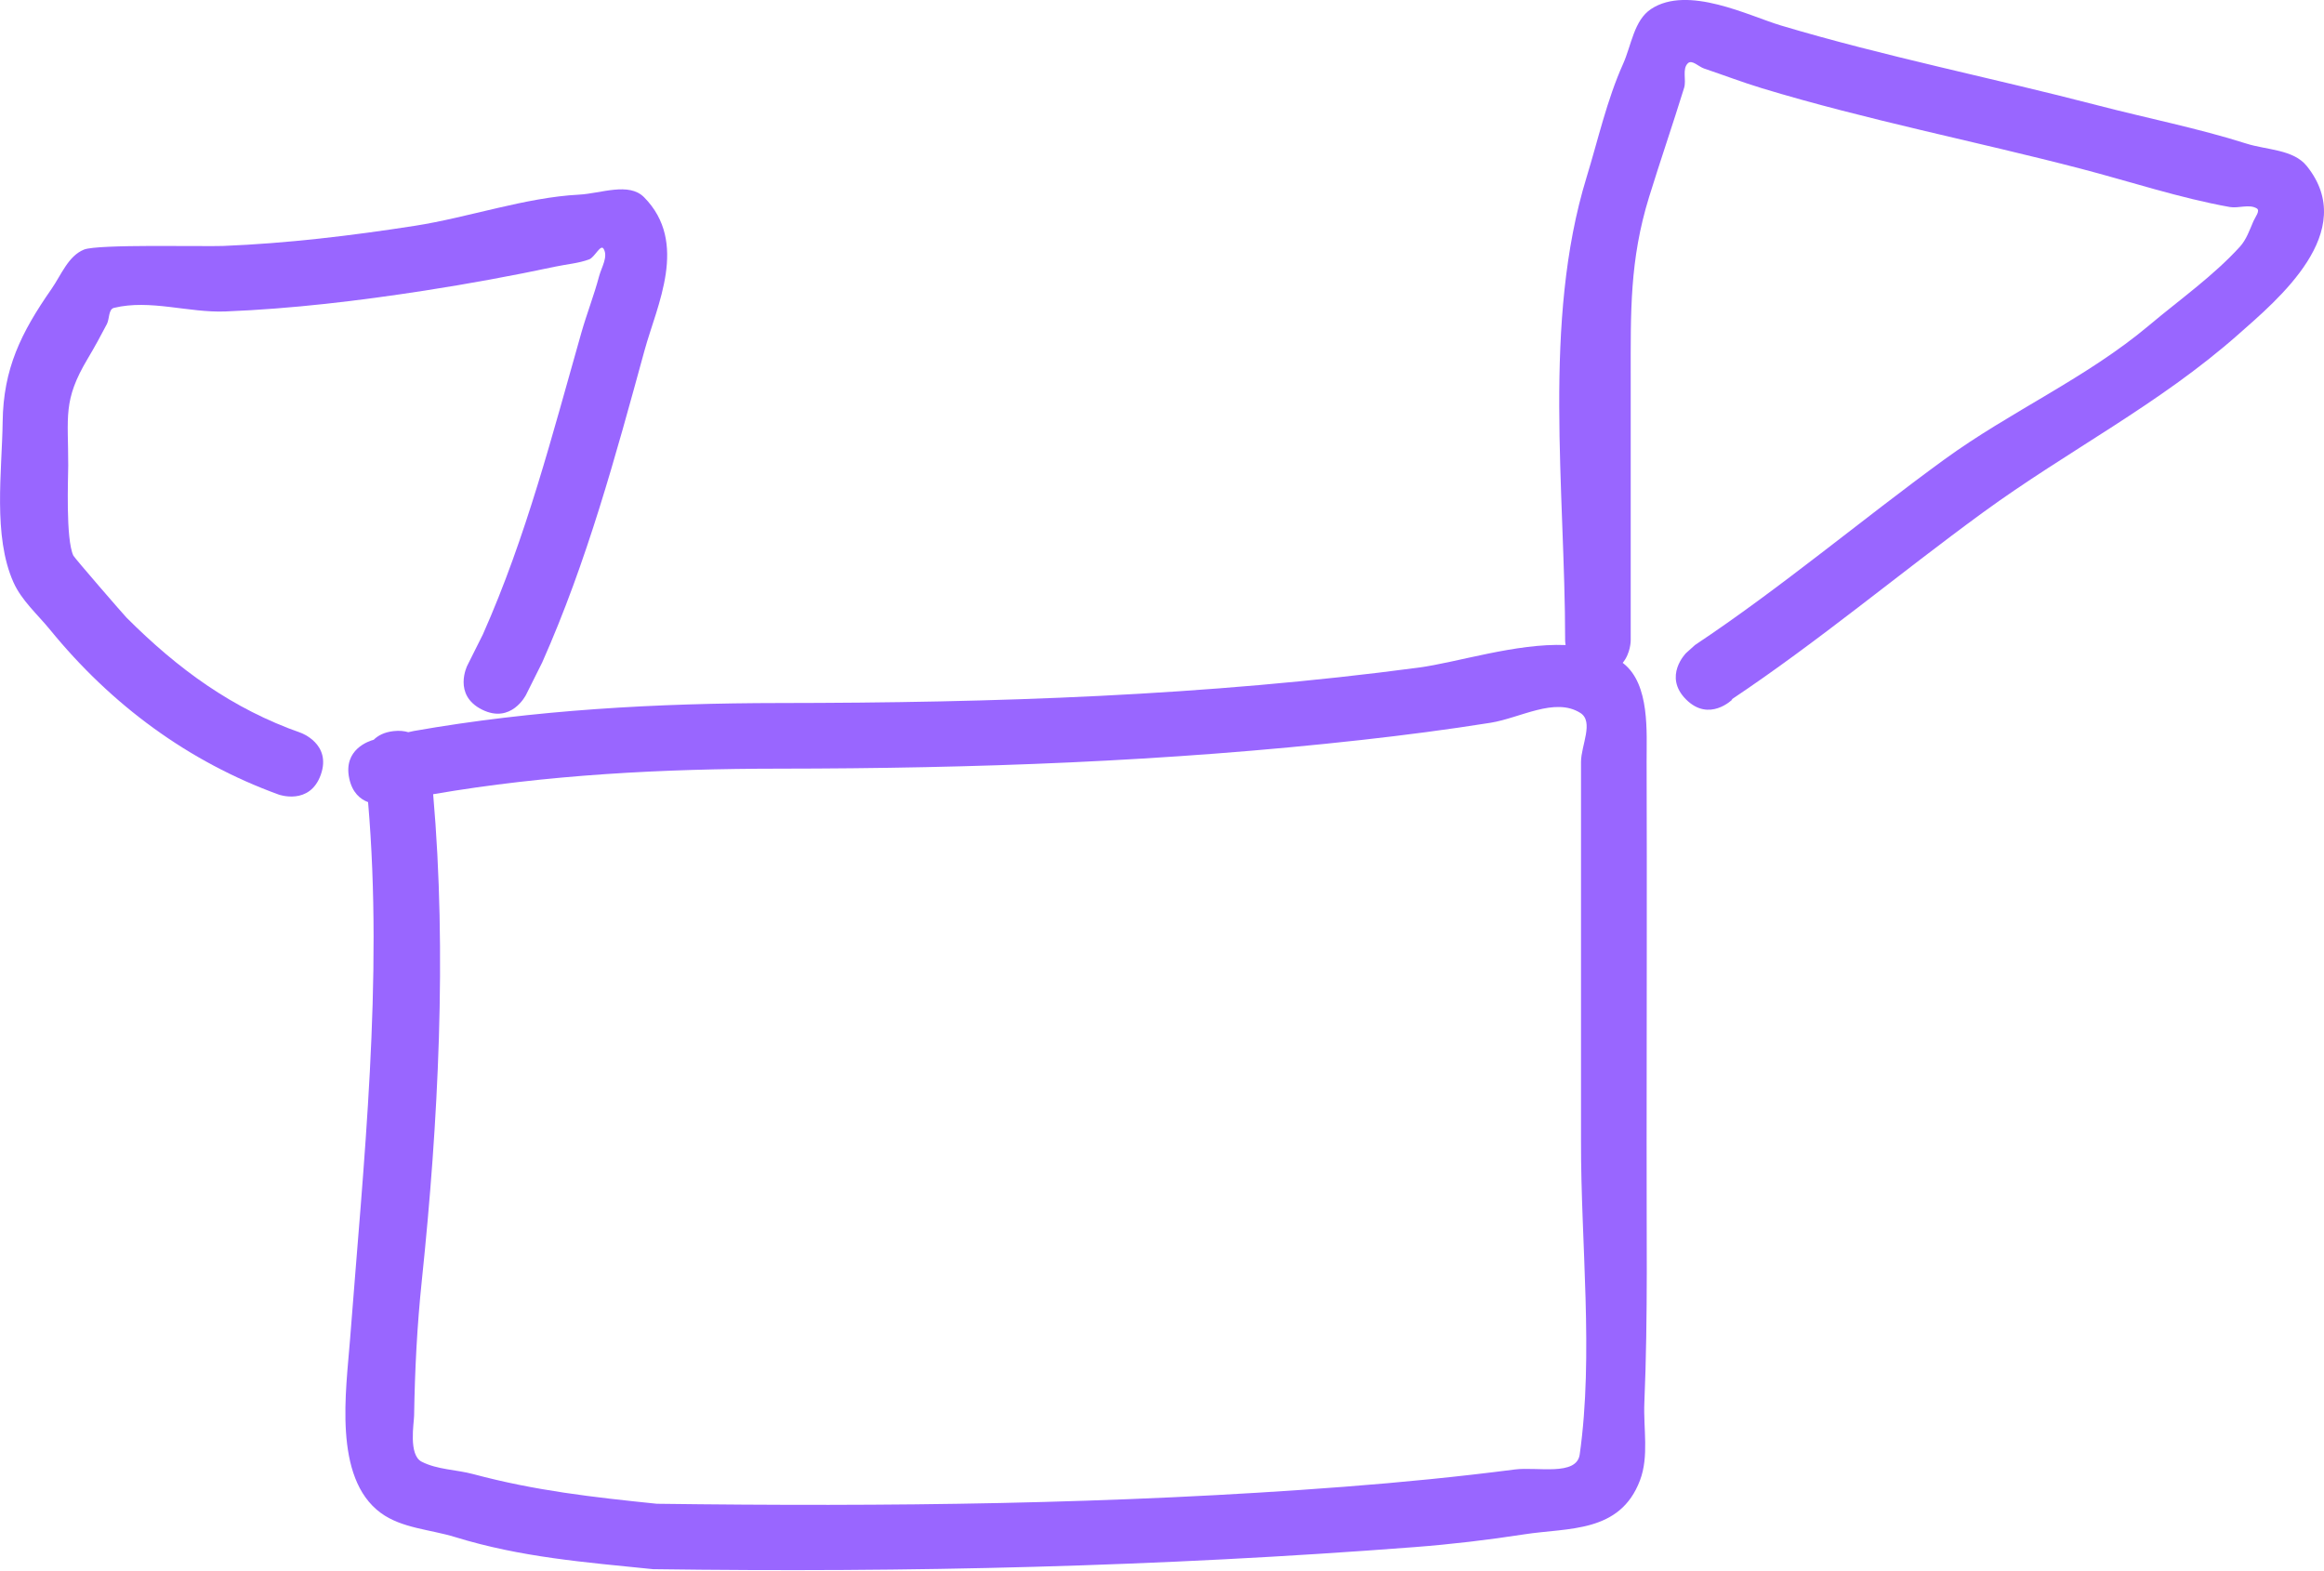
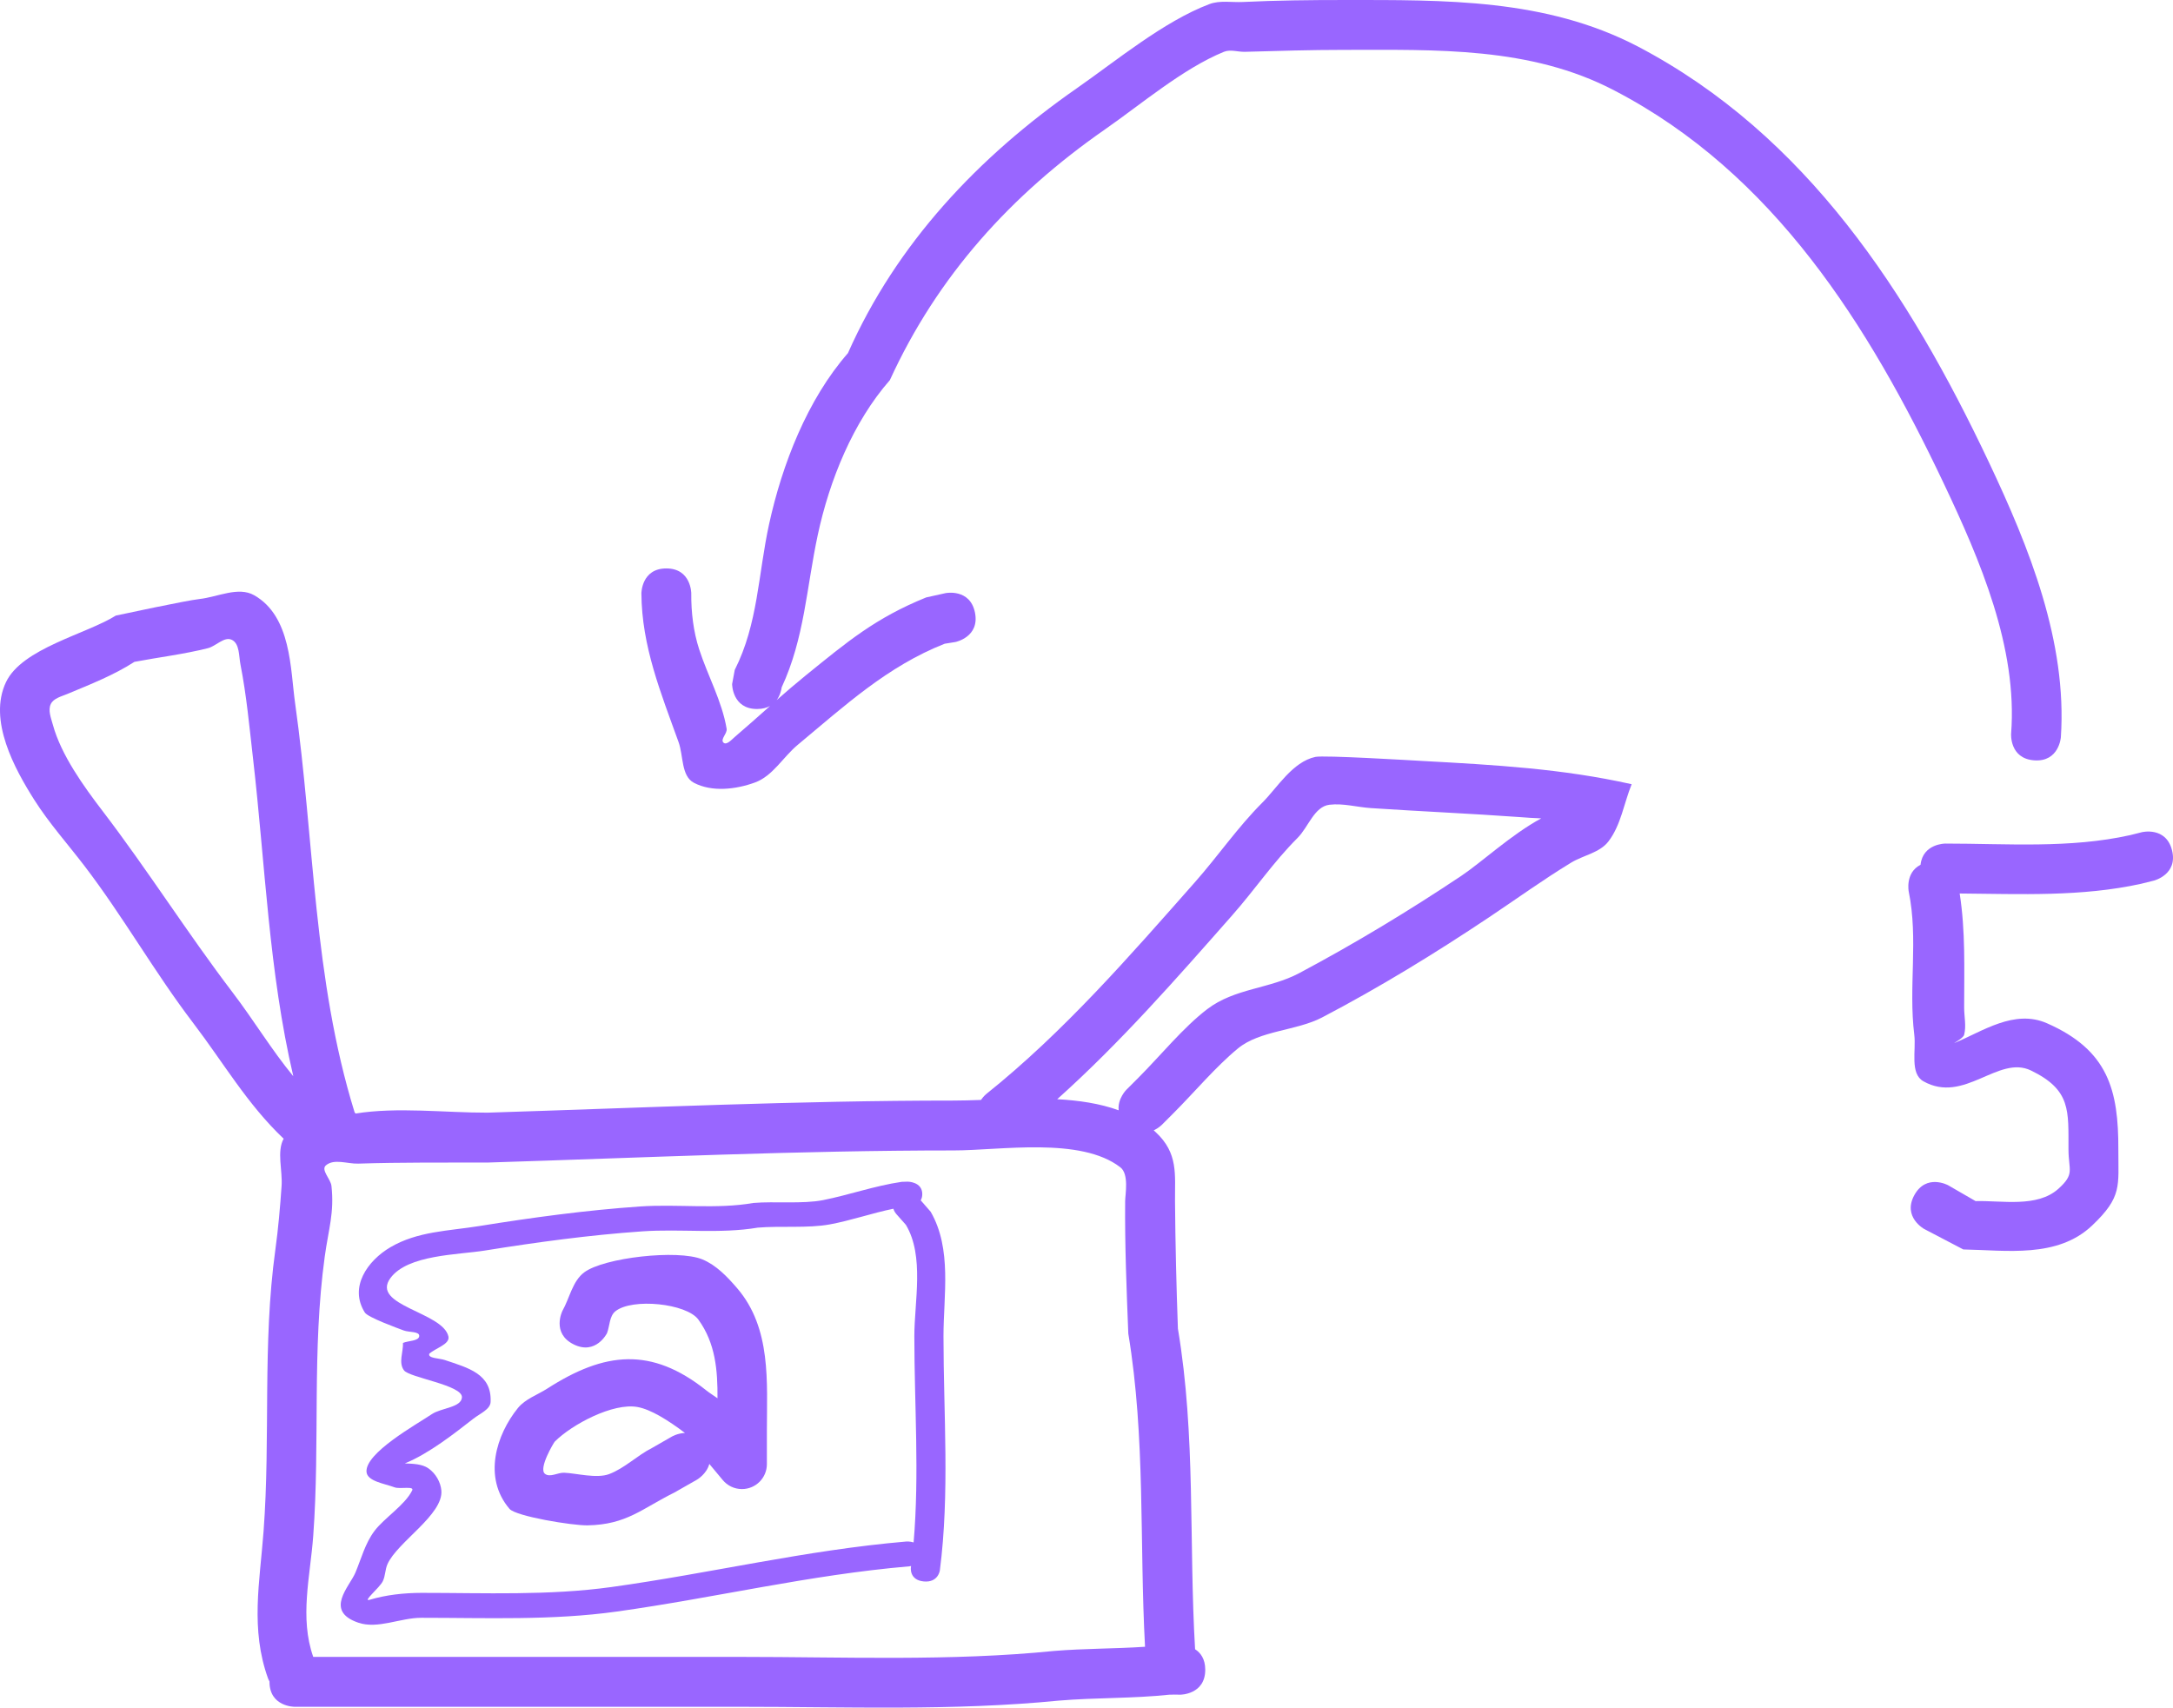
- <svg xmlns="http://www.w3.org/2000/svg" version="1.1" width="177.205" height="119.728" viewBox="0,0,177.205,119.728">
-   <g transform="translate(-195.0597,-116.3254)">
+ <svg xmlns="http://www.w3.org/2000/svg" version="1.1" width="217.881" height="171.217" viewBox="0,0,217.881,171.217">
+   <g transform="translate(-175.8166,-50.79693)">
    <g data-paper-data="{&quot;isPaintingLayer&quot;:true}" fill="#9966ff" fill-rule="nonzero" stroke="none" stroke-width="0.5" stroke-linecap="butt" stroke-linejoin="miter" stroke-miterlimit="10" stroke-dasharray="" stroke-dashoffset="0" style="mix-blend-mode: normal">
-       <path d="M323.622,169.659c-1.768,-1.768 0,-3.536 0,-3.536l0.684,-0.616c6.582,-4.383 12.634,-9.503 19.01,-14.146c5.055,-3.681 10.828,-6.199 15.636,-10.247c2.328,-1.96 4.851,-3.729 6.902,-5.978c0.497,-0.545 0.739,-1.28 1.035,-1.956c0.133,-0.304 0.533,-0.796 0.247,-0.965c-0.591,-0.349 -1.382,0.015 -2.058,-0.105c-3.77,-0.671 -7.645,-1.954 -11.337,-2.916c-8.09,-2.108 -16.322,-3.711 -24.328,-6.139c-1.491,-0.452 -2.947,-1.01 -4.423,-1.507c-0.408,-0.138 -0.921,-0.698 -1.23,-0.398c-0.453,0.441 -0.1,1.27 -0.287,1.874c-0.86,2.785 -1.811,5.541 -2.671,8.325c-1.486,4.81 -1.401,8.737 -1.401,13.81c0,6.667 0,13.333 0,20c0,0 0,0.977 -0.611,1.709c0.018,0.014 0.037,0.028 0.055,0.043c2.037,1.605 1.761,5.261 1.769,7.497c0.032,9.651 0,19.302 0,28.953c-0.018,6.636 0.11,13.291 -0.172,19.923c-0.084,1.975 0.365,4.072 -0.334,5.92c-1.526,4.036 -5.466,3.596 -8.816,4.115c-2.778,0.43 -5.574,0.76 -8.376,0.975c-19.444,1.493 -38.562,1.954 -58.063,1.683c-5.222,-0.533 -10.059,-0.898 -15.097,-2.45c-1.897,-0.584 -4.063,-0.666 -5.663,-1.84c-3.655,-2.68 -2.637,-9.372 -2.343,-13.218c1.033,-13.494 2.538,-27.4 1.376,-40.98c-0.6,-0.223 -1.199,-0.722 -1.433,-1.791c-0.49,-2.243 1.529,-2.876 1.862,-2.965c0.33,-0.326 0.812,-0.582 1.517,-0.66c0.438,-0.049 0.808,-0.011 1.119,0.083l0.418,-0.091c9.185,-1.617 18.545,-2.123 27.866,-2.133c16.392,-0.014 32.486,-0.535 48.757,-2.702c2.934,-0.391 7.423,-1.871 11.203,-1.719c-0.033,-0.212 -0.033,-0.35 -0.033,-0.35c0,-11.462 -1.745,-24.3 1.631,-35.31c0.888,-2.897 1.547,-5.886 2.786,-8.651c0.641,-1.431 0.829,-3.327 2.138,-4.189c2.806,-1.846 7.467,0.531 9.897,1.257c7.958,2.378 16.116,3.996 24.147,6.088c3.716,0.968 7.675,1.751 11.341,2.917c1.563,0.497 3.585,0.435 4.611,1.714c4.025,5.018 -2.219,10.186 -5.238,12.852c-6.077,5.367 -12.965,8.826 -19.454,13.562c-6.428,4.691 -12.545,9.837 -19.182,14.266l0.078,-0.009c0,0 -1.768,1.768 -3.536,0zM228.088,176.884c1.062,12.128 0.391,25.071 -0.861,37.047c-0.368,3.523 -0.534,6.83 -0.592,10.348c-0.009,0.555 -0.443,2.982 0.574,3.502c1.203,0.615 2.635,0.598 3.94,0.948c4.733,1.269 9.11,1.757 13.991,2.26c17.584,0.228 34.871,0.049 52.406,-1.295c4.407,-0.338 8.656,-0.757 13.036,-1.321c1.673,-0.215 4.694,0.529 4.93,-1.141c1.078,-7.606 0.079,-16.178 0.1,-23.874c0,-7.982 0,-15.964 0,-23.946c0,-1.667 -0.006,-3.333 0,-5c0.005,-1.242 0.999,-3.061 -0.05,-3.724c-1.943,-1.228 -4.585,0.388 -6.854,0.75c-3.268,0.521 -6.551,0.945 -9.84,1.311c-14.854,1.651 -29.447,2.175 -44.39,2.187c-8.819,0.006 -17.694,0.453 -26.391,1.949z" />
-       <path d="M231.808,170.431c-2.236,-1.118 -1.118,-3.354 -1.118,-3.354l1.188,-2.374c3.312,-7.451 5.289,-15.203 7.511,-23.01c0.412,-1.446 0.966,-2.85 1.352,-4.304c0.181,-0.682 0.704,-1.482 0.345,-2.09c-0.232,-0.392 -0.677,0.648 -1.105,0.806c-0.819,0.302 -1.708,0.366 -2.562,0.548c-3.304,0.703 -6.63,1.311 -9.968,1.83c-5.028,0.778 -10.102,1.388 -15.192,1.591c-2.834,0.113 -5.747,-0.943 -8.503,-0.275c-0.437,0.106 -0.339,0.835 -0.546,1.235c-0.464,0.894 -0.948,1.778 -1.464,2.643c-1.905,3.192 -1.479,4.386 -1.484,8.148c-0.001,0.901 -0.203,5.593 0.389,6.863c0.084,0.179 3.847,4.523 4.053,4.729c3.928,3.929 8.063,6.95 13.301,8.791c0,0 2.354,0.841 1.514,3.195c-0.841,2.354 -3.195,1.514 -3.195,1.514c-6.901,-2.499 -12.782,-6.85 -17.447,-12.573c-0.962,-1.18 -2.169,-2.226 -2.791,-3.617c-1.581,-3.538 -0.872,-8.471 -0.824,-12.236c0.052,-4.054 1.399,-6.79 3.721,-10.127c0.743,-1.068 1.278,-2.524 2.485,-3.009c1.058,-0.425 9.18,-0.219 10.592,-0.275c4.9,-0.196 9.787,-0.784 14.626,-1.536c4.059,-0.629 8.447,-2.169 12.527,-2.377c1.652,-0.084 3.796,-0.978 4.958,0.199c3.412,3.455 0.981,8.226 0.036,11.674c-2.22,8.096 -4.384,16.1 -7.805,23.799l-1.237,2.476c0,0 -1.118,2.236 -3.354,1.118z" />
+       <path d="M195.182,153.361c-3.891,-5.104 -7.015,-10.671 -10.927,-15.782c-1.671,-2.183 -3.515,-4.246 -4.989,-6.566c-1.969,-3.101 -4.662,-8 -2.851,-11.816c1.616,-3.405 8.047,-4.814 11.015,-6.678c0.704,-0.147 6.988,-1.503 8.4,-1.662c1.816,-0.204 3.881,-1.282 5.469,-0.379c3.74,2.128 3.625,7.404 4.104,10.799c1.944,13.769 1.814,27.615 5.962,41.028l0.099,0.143c4.183,-0.678 9.007,-0.078 13.234,-0.089c15.592,-0.488 31.128,-1.213 46.729,-1.213c0.862,0 1.786,-0.028 2.75,-0.062c0.262,-0.381 0.539,-0.602 0.539,-0.602c7.751,-6.201 14.323,-13.773 20.902,-21.219c2.384,-2.698 4.256,-5.476 6.792,-8.012c1.475,-1.475 3.003,-4.068 5.297,-4.563c0.854,-0.184 9.595,0.345 10.829,0.413c7.109,0.389 13.926,0.764 20.883,2.326c-0.779,1.916 -1.073,4.111 -2.338,5.748c-0.877,1.135 -2.518,1.374 -3.742,2.122c-2.882,1.759 -5.41,3.596 -8.217,5.471c-5.428,3.625 -10.962,7.019 -16.747,10.047c-2.551,1.336 -6.242,1.3 -8.429,3.101c-2.24,1.845 -4.358,4.383 -6.44,6.467l-1.213,1.213c0,0 -0.308,0.308 -0.796,0.539c0.064,0.056 0.127,0.112 0.19,0.17c2.295,2.118 1.924,4.268 1.945,6.921c0.034,4.269 0.137,8.516 0.29,12.783c1.808,10.764 1.087,21.356 1.723,32.151c0.539,0.346 1.019,0.961 1.019,2.056c0,2.5 -2.5,2.5 -2.5,2.5l-0.637,-0.01c-0.087,0.007 -0.178,0.01 -0.272,0.01c-0.048,0 -0.096,-0.001 -0.143,-0.003c-3.718,0.397 -7.42,0.286 -11.149,0.599c-10.509,1.041 -21.354,0.617 -31.91,0.617c-14.905,0 -29.809,0 -44.714,0c0,0 -2.5,0 -2.5,-2.5c0,-0.012 0,-0.023 0,-0.035c-0.098,-0.178 -0.144,-0.3 -0.144,-0.3c-1.787,-4.963 -0.836,-9.625 -0.452,-14.744c0.711,-9.491 -0.129,-18.73 1.182,-28.243c0.293,-2.122 0.477,-4.259 0.626,-6.396c0.108,-1.541 -0.503,-3.458 0.206,-4.74c-3.66,-3.475 -6.002,-7.578 -9.075,-11.609zM205.225,158.707c-2.46,-10.527 -2.8,-21.115 -4.041,-31.89c-0.362,-3.14 -0.647,-6.297 -1.258,-9.398c-0.168,-0.853 -0.077,-2.076 -0.855,-2.464c-0.761,-0.38 -1.587,0.627 -2.413,0.834c-2.421,0.609 -4.911,0.905 -7.364,1.37c-2.088,1.347 -4.433,2.259 -6.725,3.219c-0.599,0.251 -1.385,0.429 -1.662,1.016c-0.295,0.626 0.027,1.399 0.209,2.067c0.832,3.054 3.118,6.208 4.974,8.637c4.55,5.954 8.515,12.252 13.036,18.189c2.164,2.842 3.909,5.765 6.1,8.42zM288.758,160.06l1.213,-1.213c2.165,-2.164 4.496,-5.044 6.899,-6.872c2.759,-2.1 6.239,-2.019 9.229,-3.612c5.599,-2.983 10.972,-6.231 16.246,-9.753c1.993,-1.331 5.036,-4.158 8.007,-5.758c-0.731,-0.02 -1.461,-0.08 -2.153,-0.129c-4.972,-0.357 -9.948,-0.57 -14.921,-0.901c-1.388,-0.092 -2.779,-0.501 -4.161,-0.336c-1.524,0.182 -2.106,2.234 -3.192,3.32c-2.453,2.454 -4.232,5.125 -6.547,7.752c-5.609,6.366 -11.244,12.8 -17.558,18.452c2.162,0.118 4.278,0.427 6.163,1.111c-0.128,-1.159 0.773,-2.06 0.773,-2.06zM288.949,184.515c-0.174,-4.434 -0.357,-8.85 -0.316,-13.289c0.006,-0.681 0.405,-2.7 -0.48,-3.386c-3.982,-3.085 -12.045,-1.693 -16.725,-1.693c-15.572,0 -31.08,0.727 -46.644,1.212c-4.35,0.012 -8.703,-0.029 -13.052,0.11c-1.078,0.035 -2.403,-0.525 -3.23,0.167c-0.549,0.459 0.473,1.363 0.55,2.074c0.293,2.708 -0.293,4.302 -0.675,7.088c-1.292,9.425 -0.464,18.585 -1.154,27.999c-0.299,4.086 -1.386,8.18 0.001,12.13c14.276,0 28.553,0 42.829,0c10.398,0 21.105,0.45 31.454,-0.596c3.049,-0.252 6.084,-0.214 9.119,-0.42c-0.569,-10.54 0.063,-20.882 -1.677,-31.398z" />
+       <path d="M244.497,194.473c-1.711,-1.291 -3.416,-2.351 -4.741,-2.597c-2.473,-0.46 -6.609,1.757 -8.315,3.466c-0.083,0.084 -1.67,2.704 -0.978,3.233c0.508,0.388 1.277,-0.137 1.916,-0.113c1.211,0.046 3.262,0.61 4.518,0.134c1.573,-0.597 2.807,-1.869 4.31,-2.625l2,-1.147c0,0 0.569,-0.325 1.291,-0.351zM245.687,199.165l-2.244,1.278c-3.277,1.626 -4.782,3.22 -8.711,3.295c-1.511,0.029 -7.189,-0.903 -7.83,-1.655c-2.686,-3.146 -1.322,-7.431 0.841,-10.106c0.741,-0.917 1.958,-1.316 2.95,-1.954c5.755,-3.699 10.427,-4.201 15.925,0.17c0.356,0.283 0.759,0.533 1.14,0.802c0.019,-2.774 -0.192,-5.516 -1.92,-7.891c-1.175,-1.615 -6.627,-2.183 -8.314,-0.834c-0.613,0.49 -0.563,1.466 -0.844,2.2c0,0 -1.118,2.236 -3.354,1.118c-2.236,-1.118 -1.118,-3.354 -1.118,-3.354c0.729,-1.288 1.003,-2.977 2.188,-3.864c1.969,-1.474 9.371,-2.318 11.842,-1.3c1.397,0.576 2.506,1.745 3.491,2.891c3.45,4.017 2.981,9.434 2.981,14.304v3.335c0,1.381 -1.119,2.5 -2.5,2.5c-0.779,0 -1.474,-0.356 -1.933,-0.914l-1.34,-1.608c-0.267,1.026 -1.247,1.586 -1.247,1.586z" />
+       <path d="M273.576,112.226c0.49,2.451 -1.961,2.942 -1.961,2.942l-1.078,0.173c-5.727,2.254 -10.008,6.206 -14.736,10.139c-1.463,1.217 -2.497,3.121 -4.285,3.774c-1.918,0.7 -4.32,0.981 -6.126,0.028c-1.282,-0.677 -1.042,-2.707 -1.533,-4.072c-1.785,-4.96 -3.695,-9.614 -3.729,-14.919c0,0 0,-2.5 2.5,-2.5c2.5,0 2.5,2.5 2.5,2.5c-0.015,1.892 0.211,3.821 0.796,5.621c0.867,2.669 2.286,5.19 2.751,7.957c0.079,0.467 -0.66,1.055 -0.32,1.385c0.307,0.299 0.823,-0.3 1.15,-0.578c1.19,-1.013 2.353,-2.058 3.522,-3.094c-0.333,0.185 -0.759,0.304 -1.303,0.304c-2.5,0 -2.5,-2.5 -2.5,-2.5l0.264,-1.421c2.338,-4.619 2.347,-9.601 3.441,-14.605c1.313,-6.007 3.841,-12.506 7.909,-17.157c4.885,-11.015 13.085,-19.682 22.927,-26.542c3.987,-2.779 8.747,-6.725 13.31,-8.451c1.054,-0.399 2.247,-0.159 3.373,-0.214c3.361,-0.164 6.729,-0.198 10.094,-0.198c10.139,-0 20.23,-0.154 29.46,4.64c16.954,8.874 27.241,24.809 35.227,41.686c4.054,8.569 7.868,18.02 7.225,27.594c0,0 -0.178,2.494 -2.672,2.316c-2.494,-0.178 -2.316,-2.672 -2.316,-2.672c0.66,-8.627 -3.1,-17.388 -6.757,-25.098c-7.511,-15.838 -17.048,-31.088 -33.021,-39.393c-8.43,-4.42 -17.885,-4.073 -27.148,-4.073c-3.3,-0 -6.599,0.103 -9.898,0.194c-0.703,0.019 -1.458,-0.266 -2.109,0c-4.089,1.672 -8.302,5.261 -11.913,7.773c-9.428,6.558 -16.803,14.7 -21.577,25.142c-3.698,4.223 -6.054,10.036 -7.228,15.513c-1.135,5.292 -1.333,10.371 -3.621,15.292c-0.047,0.324 -0.172,0.836 -0.502,1.282c0.941,-0.828 1.889,-1.646 2.863,-2.435c4.236,-3.431 7.027,-5.791 12.126,-7.86l1.954,-0.433c0,0 2.451,-0.49 2.942,1.961z" />
+       <path d="M367.759,170.635c1.197,-2.195 3.392,-0.998 3.392,-0.998l2.755,1.591c2.628,-0.076 6.167,0.68 8.298,-1.234c1.669,-1.5 1.023,-1.839 1.014,-3.922c-0.017,-3.883 0.29,-5.98 -3.762,-7.941c-3.283,-1.588 -6.685,3.394 -10.784,1.082c-1.379,-0.778 -0.72,-3.09 -0.915,-4.662c-0.595,-4.803 0.422,-9.574 -0.558,-14.364c0,0 -0.377,-1.886 1.184,-2.68c0.234,-2.129 2.48,-2.129 2.48,-2.129c6.182,0 12.493,0.508 18.557,-0.85l1.149,-0.288c0,0 2.425,-0.606 3.032,1.819c0.606,2.425 -1.819,3.032 -1.819,3.032l-1.277,0.318c-5.979,1.319 -12.099,1.026 -18.196,0.975c0.591,3.809 0.448,7.548 0.448,11.439c0,0.909 0.229,1.848 0,2.728c-0.102,0.391 -1.289,0.948 -0.915,0.795c2.753,-1.128 5.934,-3.396 9.224,-1.949c6.155,2.706 7.17,6.725 7.152,12.674c-0.011,3.641 0.408,4.719 -2.624,7.598c-3.484,3.308 -8.598,2.485 -12.923,2.404l-3.914,-2.047c0,0 -2.195,-1.197 -0.998,-3.392z" />
+       <path d="M268.29,170.529c0,0.254 -0.06,0.457 -0.157,0.618l1.002,1.15c2.159,3.742 1.282,8.39 1.282,12.48c0,7.773 0.636,15.754 -0.364,23.481c0,0 -0.161,1.242 -1.614,1.104c-1.453,-0.138 -1.292,-1.38 -1.292,-1.38c0.007,-0.055 0.014,-0.111 0.021,-0.166c-0.118,0.026 -0.196,0.032 -0.196,0.032c-10.02,0.857 -19.449,3.154 -29.319,4.534c-6.464,0.904 -13.051,0.625 -19.577,0.625c-2.124,-0.007 -4.375,1.164 -6.345,0.486c-3.423,-1.177 -0.873,-3.61 -0.284,-5.003c0.597,-1.414 0.971,-2.936 1.923,-4.199c0.971,-1.288 3.057,-2.592 3.774,-4.054c0.233,-0.475 -1.217,-0.106 -1.768,-0.312c-1.024,-0.382 -2.749,-0.605 -2.811,-1.559c-0.123,-1.89 4.954,-4.713 6.557,-5.782c0.945,-0.63 2.942,-0.653 3.012,-1.676c0.085,-1.226 -5.25,-1.974 -5.806,-2.708c-0.584,-0.771 -0.069,-1.836 -0.104,-2.754c0.543,-0.231 1.595,-0.175 1.629,-0.692c0.032,-0.477 -1.034,-0.362 -1.546,-0.553c-0.617,-0.23 -3.599,-1.311 -3.908,-1.8c-1.61,-2.544 0.268,-5.205 2.571,-6.554c2.726,-1.597 5.788,-1.619 8.914,-2.121c5.319,-0.855 10.684,-1.585 16.083,-1.959c3.792,-0.262 7.662,0.295 11.399,-0.355c2.089,-0.179 4.945,0.118 6.972,-0.283c2.611,-0.517 5.179,-1.439 7.896,-1.835l0.595,-0.017c0,0 1.462,0 1.462,1.25zM259.009,173.564c-2.189,0.402 -4.966,0.131 -7.211,0.323c-3.823,0.644 -7.724,0.104 -11.594,0.374c-5.299,0.37 -10.56,1.086 -15.78,1.924c-2.708,0.435 -7.723,0.407 -9.457,2.756c-2.04,2.763 5.27,3.402 5.811,5.857c0.172,0.781 -1.278,1.155 -1.917,1.733c-0.173,0.466 1.017,0.449 1.549,0.628c2.339,0.792 4.736,1.378 4.598,4.217c-0.036,0.737 -1.077,1.161 -1.715,1.658c-1.828,1.423 -4.454,3.509 -6.885,4.494c0.827,0.032 1.732,0.054 2.359,0.491c0.75,0.523 1.228,1.393 1.303,2.218c0.22,2.43 -4.428,5.179 -5.405,7.397c-0.241,0.546 -0.204,1.166 -0.465,1.705c-0.323,0.668 -2.105,2.098 -1.307,1.859c1.651,-0.495 3.437,-0.686 5.186,-0.691c6.351,0 12.775,0.287 19.066,-0.587c9.943,-1.382 19.446,-3.697 29.539,-4.56c0,0 0.359,-0.031 0.738,0.091c0.589,-6.837 0.073,-13.843 0.073,-20.674c0,-3.469 1.029,-8.027 -0.845,-11.166l-0.99,-1.12c0,0 -0.18,-0.205 -0.268,-0.499c-2.168,0.447 -4.253,1.181 -6.381,1.572z" data-paper-data="{&quot;index&quot;:null}" />
    </g>
  </g>
</svg>
